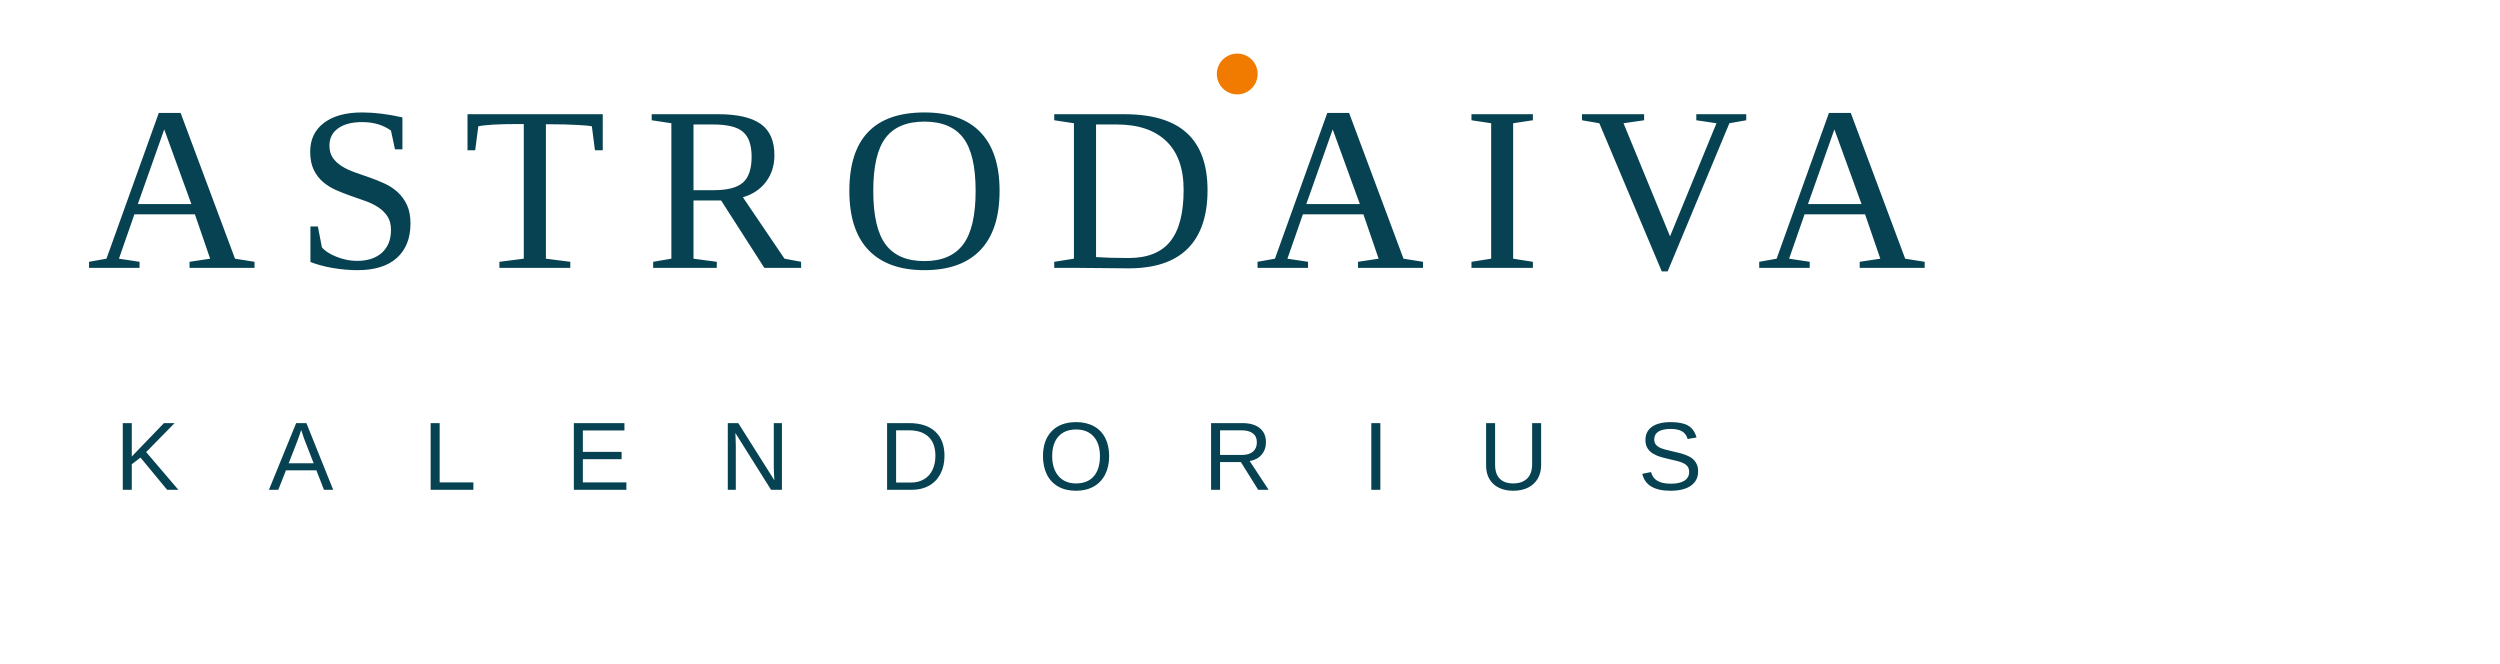
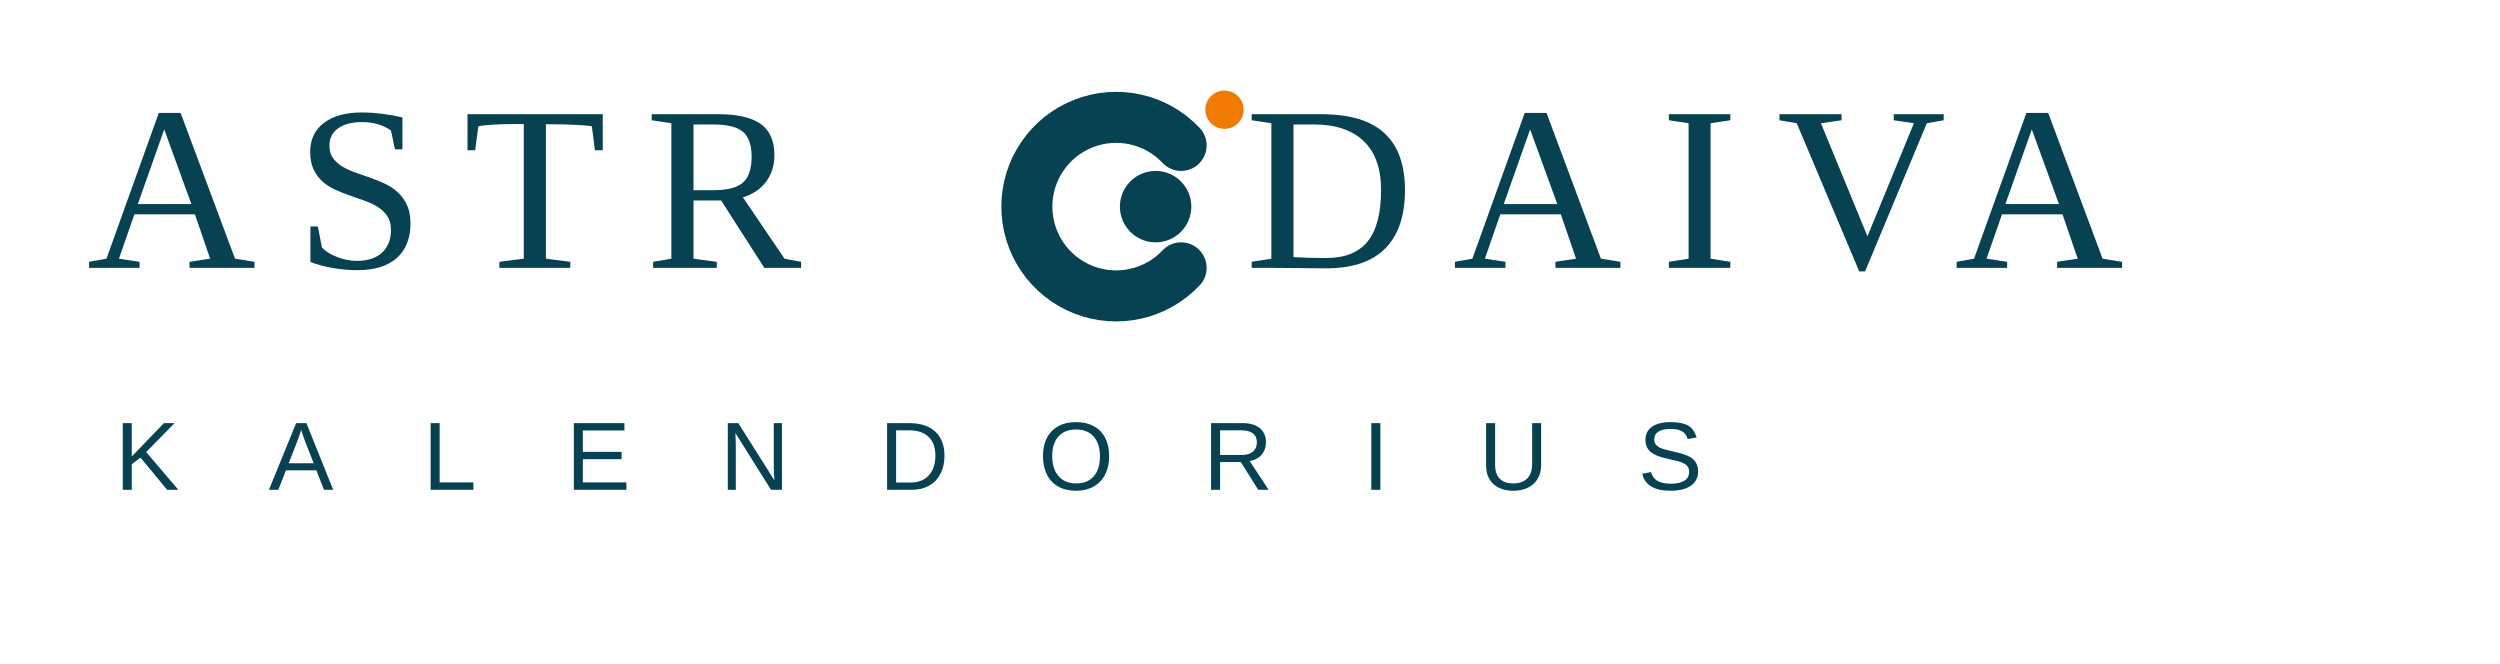
<svg xmlns="http://www.w3.org/2000/svg" viewBox="0 0 980 260" role="img" aria-labelledby="logoTitle">
  <defs>
    <style>
      .word {
        fill: #074252;
        font-family: Georgia, "Times New Roman", serif;
        font-size: 92px;
        font-weight: 400;
        letter-spacing: 15px;
      }

      .sub {
        fill: #074252;
        font-family: "Muli", "Josefin Sans", Arial, sans-serif;
        font-size: 38px;
        font-weight: 400;
        letter-spacing: 35px;
      }
    </style>
  </defs>
-   <text class="word" x="34" y="105">ASTRODAIVA</text>
-   <circle cx="485" cy="29" r="8" fill="#f07b00" />
+   <text class="word" x="34" y="105">ASTR</text>
+   <g transform="translate(408 39)">
+     <path d="M55 18a35 35 0 1 0 0 48" fill="none" stroke="#074252" stroke-width="20" stroke-linecap="round" />
+     <circle cx="45" cy="42" r="14" fill="#074252" />
+     <circle cx="72" cy="4" r="7.5" fill="#f07b00" />
+   </g>
+   <text class="word" x="488" y="105">DAIVA</text>
  <text class="sub" x="45" y="192">KALENDORIUS</text>
</svg>
